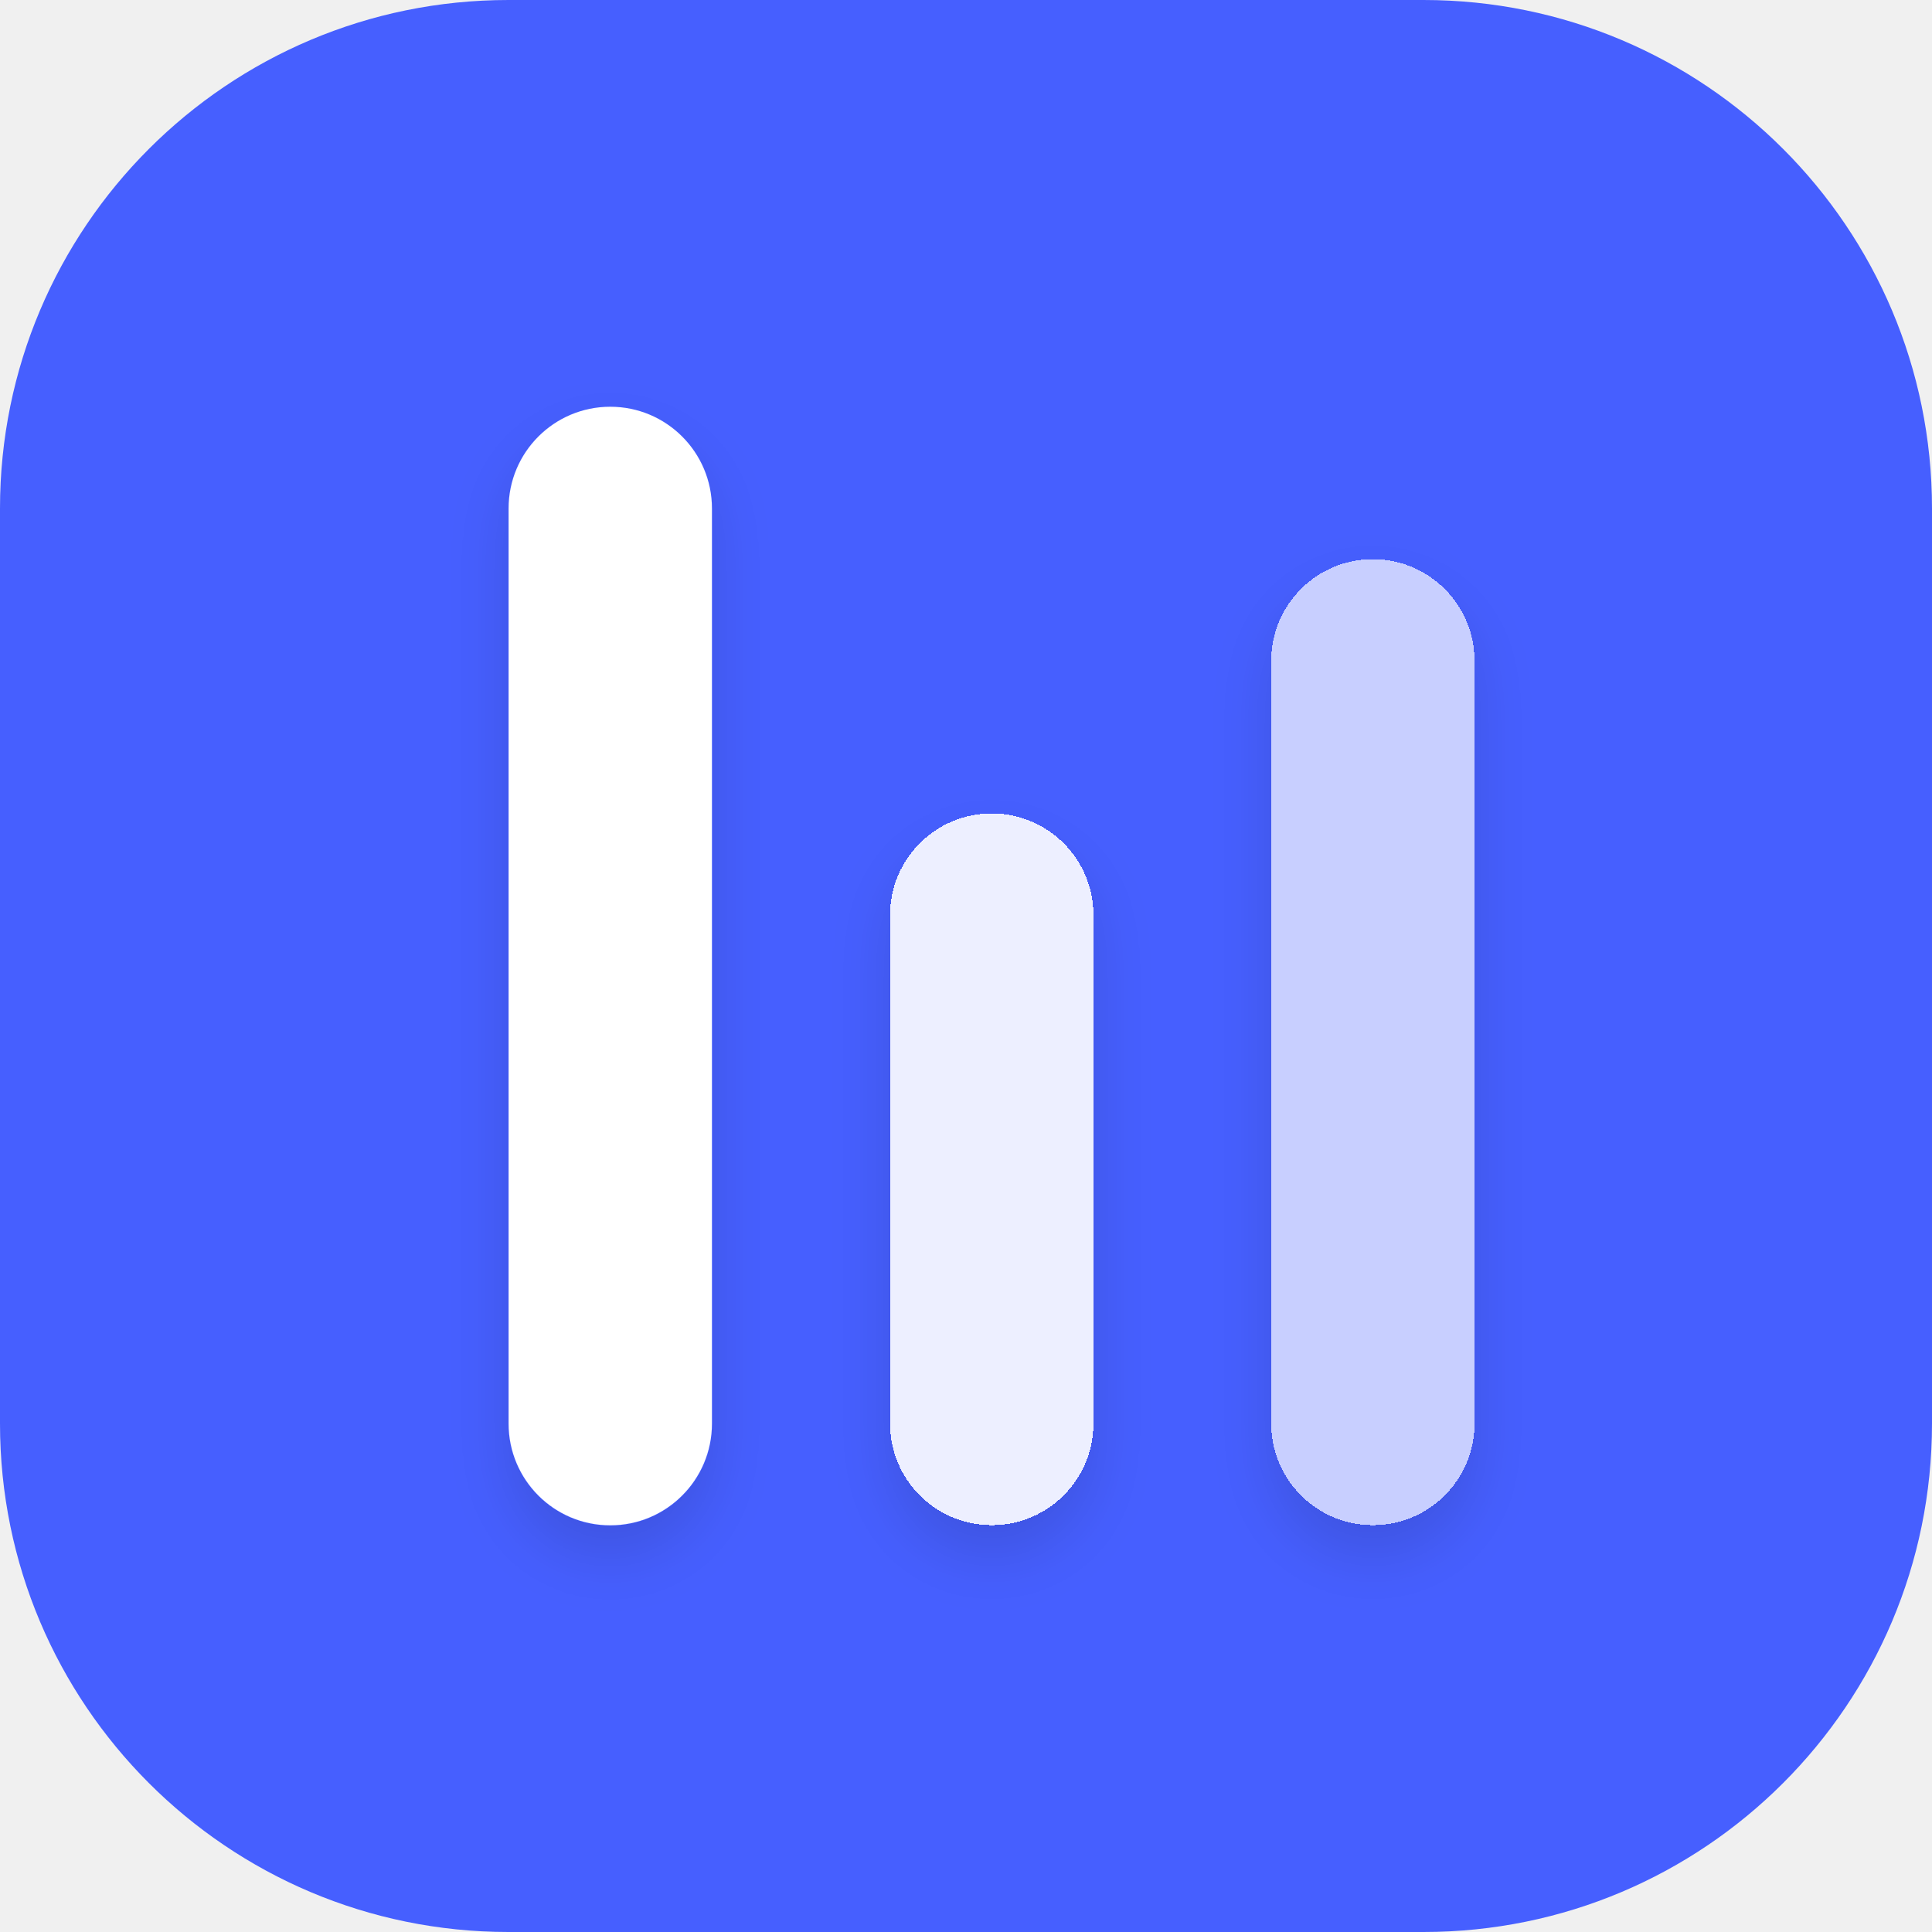
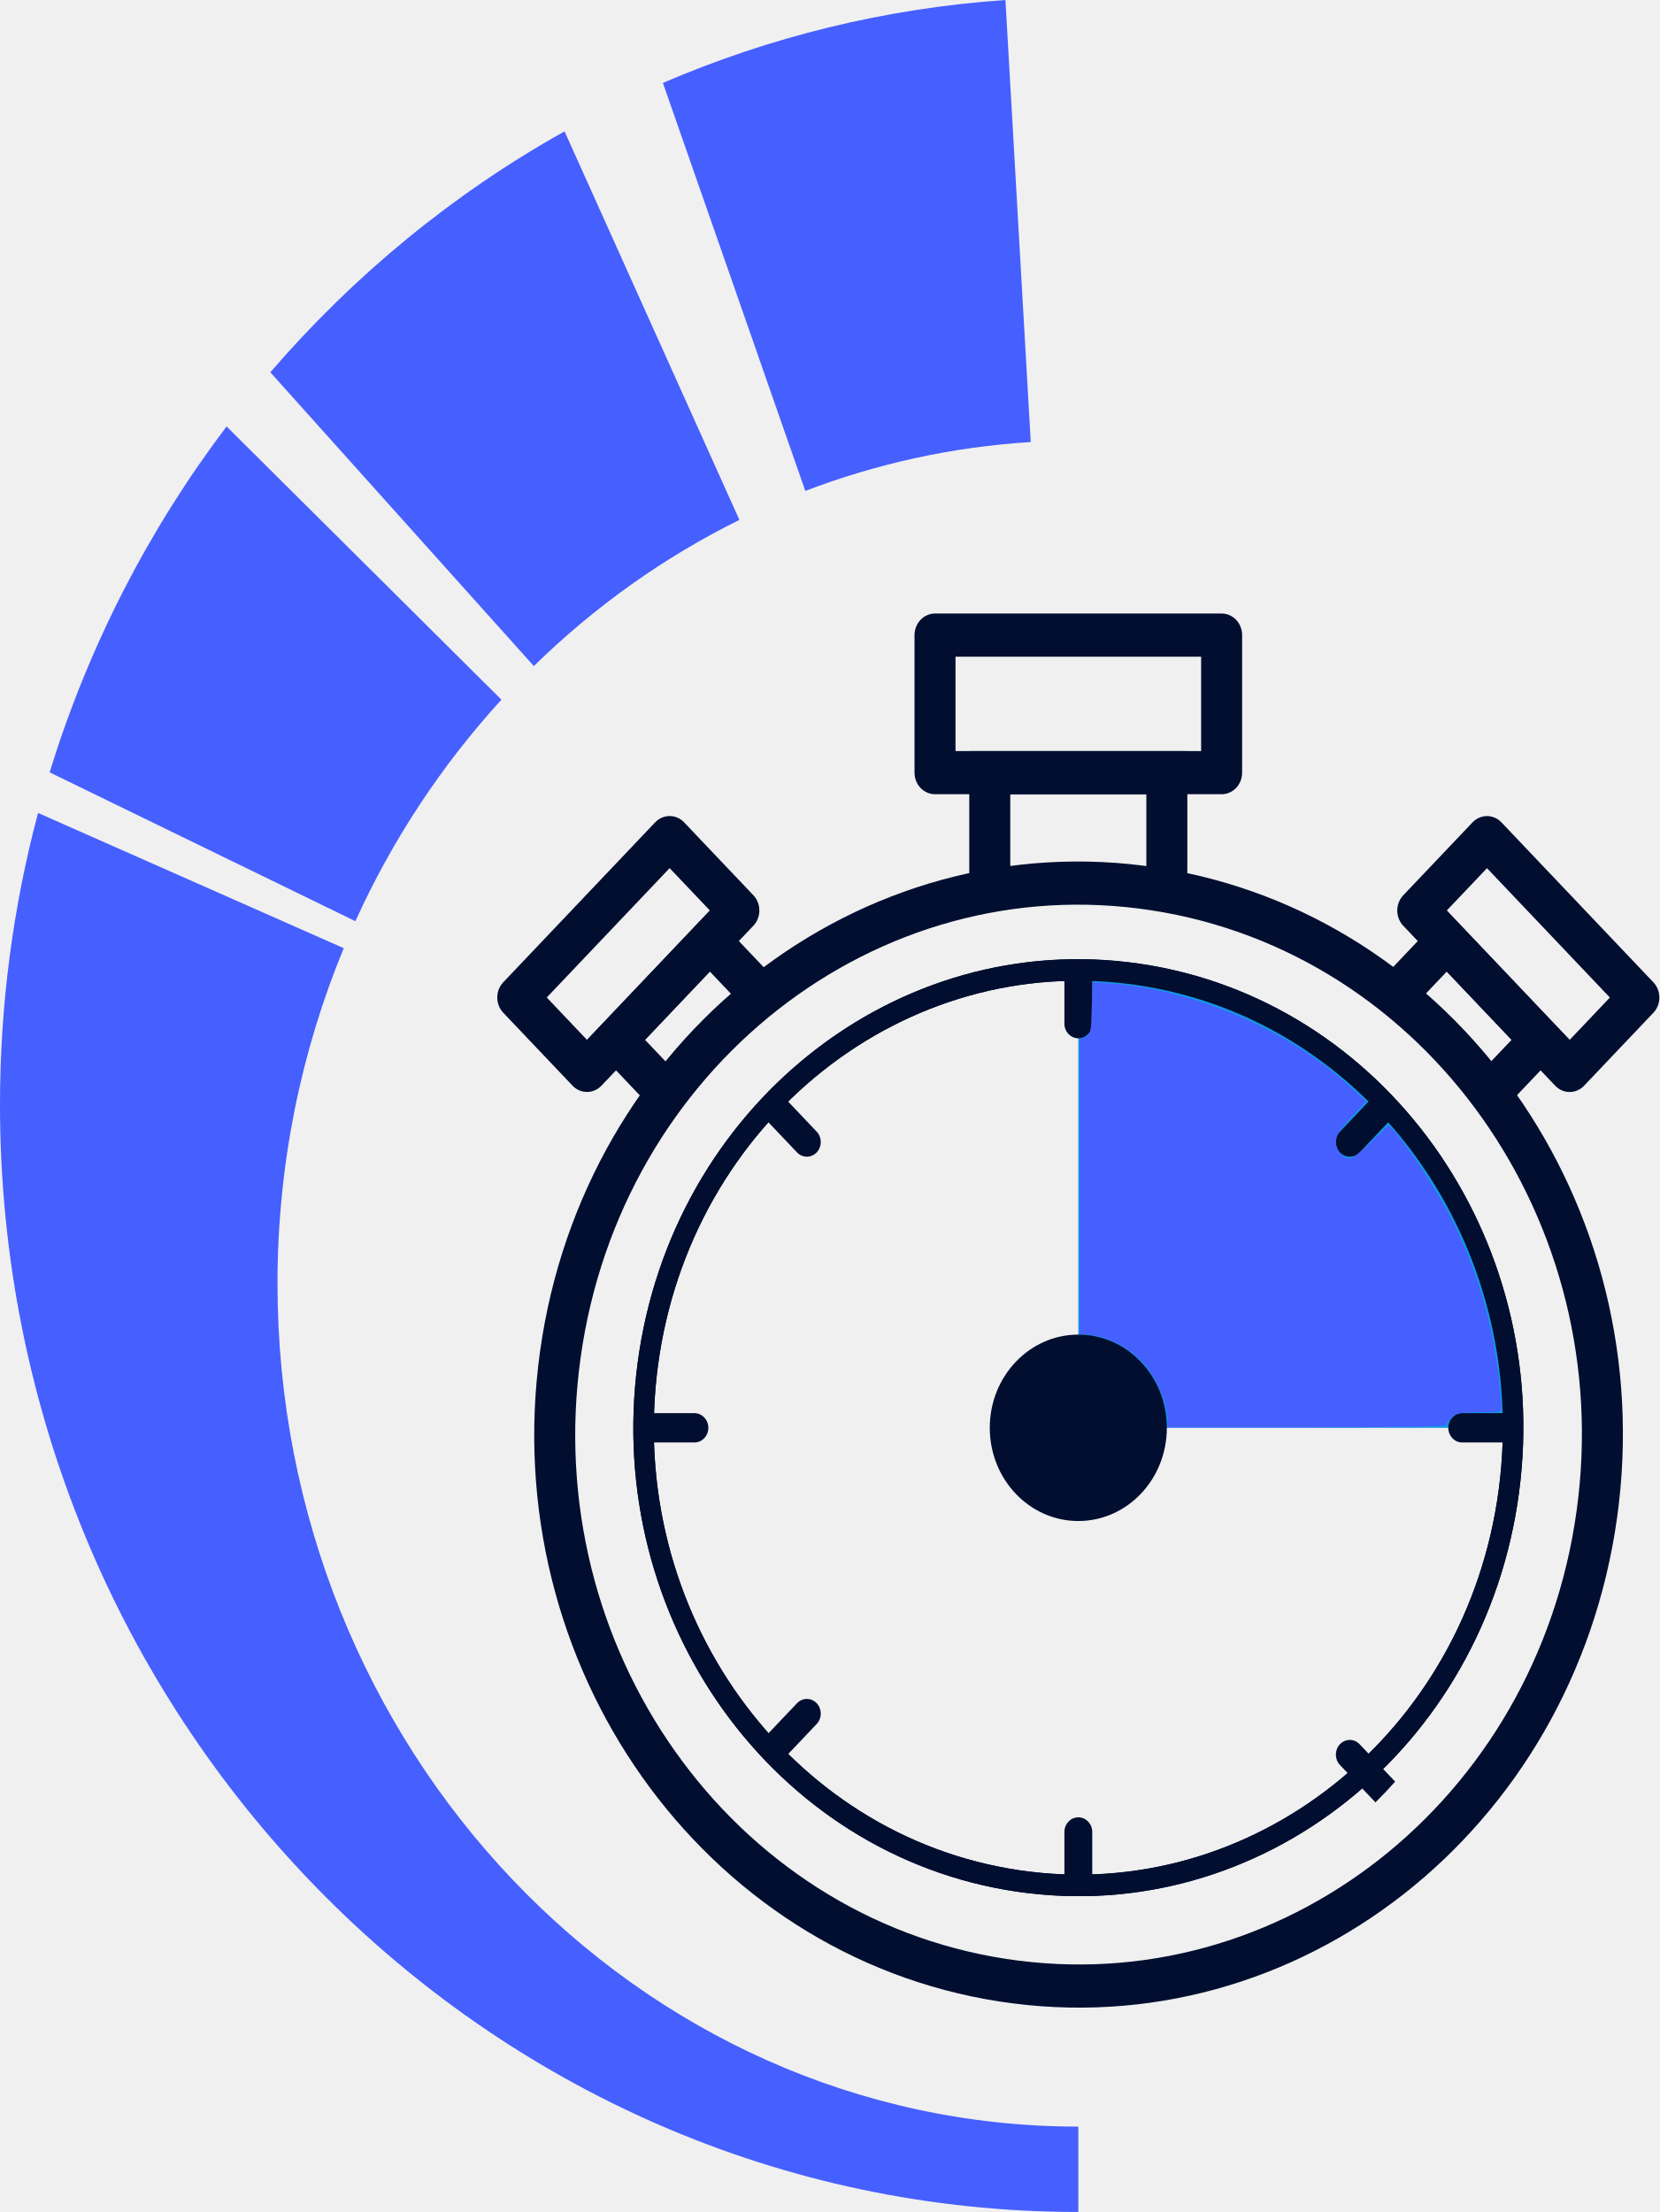
- <svg xmlns="http://www.w3.org/2000/svg" width="32" height="32" viewBox="0 0 32 32" fill="none">
-   <path d="M0 8.421C0 3.77 3.77 0 8.421 0H23.579C28.23 0 32 3.77 32 8.421V23.579C32 28.23 28.23 32 23.579 32H8.421C3.77 32 0 28.23 0 23.579V8.421Z" fill="#465FFF" />
-   <g filter="url(#filter0_d_1884_16361)">
-     <path d="M8.424 8.422C8.424 7.491 9.178 6.737 10.108 6.737C11.038 6.737 11.792 7.491 11.792 8.422V23.579C11.792 24.51 11.038 25.264 10.108 25.264C9.178 25.264 8.424 24.51 8.424 23.579V8.422Z" fill="white" />
+ <svg xmlns="http://www.w3.org/2000/svg" width="21.422mm" height="28.559mm" viewBox="0 0 21.422 28.559" version="1.1" id="svg1" xml:space="preserve">
+   <defs id="defs1" />
+   <g id="g52" transform="matrix(0.2645833,0,0,0.2785613,-24.59514,-20.1475)">
+     <g id="g51">
+       <g id="g40" style="fill:#465fff;fill-opacity:1">
+         <g id="g38" style="fill:#465fff;fill-opacity:1">
+           <path style="fill:#465fff;fill-opacity:1" d="m 143.252,92.815 -1.235,-20.488 c -5.886,0.385 -11.51,1.717 -16.713,3.843 l 6.948,18.911 c 3.466,-1.26 7.16,-2.039 11,-2.266 z" id="path36" />
+           <path style="fill:#465fff;fill-opacity:1" d="M 117.425,104.756 104.014,92.093 c -3.786,4.751 -6.737,10.165 -8.633,16.032 l 14.917,6.898 c 1.817,-3.804 4.237,-7.262 7.127,-10.267 z" id="path37" />
+           <path style="fill:#465fff;fill-opacity:1" d="m 129.036,96.424 -8.531,-18.008 c -5.434,2.884 -10.289,6.678 -14.356,11.166 l 12.856,13.616 c 2.957,-2.747 6.336,-5.04 10.031,-6.774 z" id="path38" />
+         </g>
+         <g id="g39" style="fill:#465fff;fill-opacity:1">
+           <path style="fill:#465fff;fill-opacity:1" d="m 145.573,170.892 v 0 c -21.546,0 -39.075,-17.529 -39.075,-39.075 0,-5.522 1.158,-10.776 3.233,-15.543 l -14.916,-6.268 c -1.208,4.31 -1.857,8.844 -1.857,13.523 0,28.298 23.603,51.32 52.616,51.32 0,0 0,0 0,0 v -3.957 z" id="path39" />
+         </g>
+       </g>
+       <g id="g50">
+         <circle transform="matrix(0.1383,-0.9904,0.9904,0.1383,-11.7288,263.5194)" style="fill:none;stroke:#010e30;stroke-miterlimit:10" cx="145.573" cy="138.5" id="ellipse40" r="21.212" />
+         <path style="fill:#1297e6" d="m 145.573,117.288 v 21.217 h 21.212 c 0,-0.001 0,-0.003 0,-0.004 0.001,-11.698 -9.515,-21.213 -21.212,-21.213 z" id="path40" />
+         <polyline style="fill:none;stroke:#010e30;stroke-width:2;stroke-miterlimit:10" points="149.893,113.263 149.893,108.138        141.253,108.138 141.253,113.263      " id="polyline40" />
+         <rect x="138.581" y="101.763" style="fill:none;stroke:#010e30;stroke-width:2;stroke-linecap:round;stroke-linejoin:round;stroke-miterlimit:10" width="13.985" height="6.375" id="rect40" />
+         <polyline style="fill:none;stroke:#010e30;stroke-width:2;stroke-miterlimit:10" points="130.11,118.458 127.595,115.944        123.017,120.522 125.507,123.011      " id="polyline41" />
+         <rect x="118.378" y="114.155" transform="matrix(0.7071,-0.7071,0.7071,0.7071,-46.2021,121.5456)" style="fill:none;stroke:#010e30;stroke-width:2;stroke-linecap:round;stroke-linejoin:round;stroke-miterlimit:10" width="10.48" height="4.777" id="rect41" />
+         <circle transform="matrix(0.1383,-0.9904,0.9904,0.1383,-11.7288,263.5194)" style="fill:none;stroke:#010e30;stroke-miterlimit:10" cx="145.573" cy="138.5" id="ellipse41" r="21.212" />
+         <circle transform="matrix(0.1449,-0.9895,0.9895,0.1449,-12.8697,262.7473)" style="fill:none;stroke:#010e30;stroke-width:2;stroke-linecap:round;stroke-linejoin:round;stroke-miterlimit:10" cx="145.573" cy="138.819" id="ellipse42" r="25.556" />
+         <polyline style="fill:none;stroke:#010e30;stroke-width:2;stroke-miterlimit:10" points="161.022,118.473 163.551,115.944        168.129,120.522 165.64,123.011      " id="polyline42" />
+         <rect x="162.29" y="114.155" transform="matrix(-0.7071,-0.7071,0.7071,-0.7071,203.583,317.4135)" style="fill:none;stroke:#010e30;stroke-width:2;stroke-linecap:round;stroke-linejoin:round;stroke-miterlimit:10" width="10.48" height="4.777" id="rect42" />
+         <g id="g49">
+           <path style="fill:#010e30" d="m 146.253,117.305 c -0.226,-0.007 -0.452,-0.017 -0.68,-0.017 -0.228,0 -0.453,0.01 -0.679,0.017 v 2.467 c 0,0.375 0.304,0.679 0.679,0.679 v 0 c 0.375,0 0.68,-0.304 0.68,-0.679 z" id="path42" />
+           <path style="fill:#010e30" d="m 146.253,159.695 v -2.458 c 0,-0.375 -0.304,-0.68 -0.68,-0.68 v 0 c -0.375,0 -0.679,0.304 -0.679,0.68 v 2.458 c 0.226,0.007 0.452,0.017 0.679,0.017 0.228,0 0.454,-0.01 0.68,-0.017 z" id="path43" />
+           <path style="fill:#010e30" d="m 159.3,125.739 1.737,-1.737 c -0.31,-0.33 -0.63,-0.651 -0.961,-0.961 l -1.737,1.737 c -0.265,0.265 -0.265,0.696 0,0.961 v 0 c 0.265,0.265 0.696,0.265 0.961,0 z" id="path44" />
+           <path style="fill:#010e30" d="m 131.847,151.27 -1.733,1.733 c 0.31,0.33 0.631,0.651 0.961,0.961 l 1.733,-1.733 c 0.265,-0.265 0.265,-0.696 0,-0.961 v 0 c -0.265,-0.266 -0.696,-0.266 -0.961,0 z" id="path45" />
+           <path style="fill:#010e30" d="m 164.306,139.184 h 2.462 c 0.007,-0.228 0.017,-0.454 0.017,-0.684 0,-0.227 -0.01,-0.451 -0.017,-0.675 h -2.462 c -0.375,0 -0.68,0.304 -0.68,0.68 v 0 c 0.001,0.374 0.305,0.679 0.68,0.679 z" id="path46" />
+           <path style="fill:#010e30" d="m 126.841,137.825 h -2.462 c -0.007,0.225 -0.017,0.449 -0.017,0.675 0,0.229 0.01,0.456 0.017,0.684 h 2.462 c 0.375,0 0.68,-0.304 0.68,-0.679 v 0 c -0.001,-0.376 -0.305,-0.68 -0.68,-0.68 z" id="path47" />
+           <path style="fill:#010e30" d="m 158.339,153.17 v 0 c -0.265,0.265 -0.265,0.696 0,0.961 l 1.733,1.733 c 0.331,-0.31 0.651,-0.63 0.961,-0.961 l -1.733,-1.733 c -0.265,-0.266 -0.696,-0.266 -0.961,0 z" id="path48" />
+           <path style="fill:#010e30" d="m 132.808,125.739 v 0 c 0.265,-0.265 0.265,-0.696 0,-0.961 l -1.737,-1.737 c -0.33,0.31 -0.651,0.631 -0.961,0.961 l 1.737,1.737 c 0.265,0.265 0.696,0.265 0.961,0 z" id="path49" />
+         </g>
+       </g>
+       <path style="font-variation-settings:'opsz' 32, 'wght' 700;fill:#465fff;fill-opacity:1;stroke:#484848;stroke-width:0;stroke-miterlimit:2.6;stroke-dasharray:none" d="m 143.922,192.644 c 0,-0.691 -0.477,-1.902 -1.019,-2.589 -0.633,-0.802 -1.727,-1.441 -2.654,-1.551 l -0.616,-0.073 v -7.184 -7.184 l 0.276,-0.121 c 0.257,-0.113 0.278,-0.208 0.311,-1.395 l 0.035,-1.274 0.964,0.074 c 4.05,0.312 8.614,2.281 11.559,4.985 l 0.829,0.761 -0.737,0.788 c -0.603,0.644 -0.737,0.864 -0.737,1.206 0,0.422 0.337,0.799 0.713,0.799 0.093,0 0.55,-0.369 1.017,-0.819 l 0.849,-0.819 0.363,0.421 c 0.754,0.873 2.075,2.921 2.736,4.241 1.217,2.43 1.977,5.026 2.279,7.786 0.072,0.654 0.13,1.275 0.13,1.379 0,0.156 -0.192,0.189 -1.103,0.189 -0.939,0 -1.139,0.036 -1.348,0.245 -0.135,0.135 -0.245,0.3 -0.245,0.368 0,0.08 -2.349,0.123 -6.801,0.123 h -6.801 z" id="path19" transform="matrix(1,0,0,0.9498208,6.009314,-44.83013)" />
+     </g>
+     <circle style="fill:#010e30" cx="145.573" cy="138.504" r="4.32" id="circle51" />
  </g>
-   <g filter="url(#filter1_d_1884_16361)">
-     <path d="M14.742 15.157C14.742 14.227 15.496 13.473 16.426 13.473C17.357 13.473 18.111 14.227 18.111 15.157V23.578C18.111 24.508 17.357 25.262 16.426 25.262C15.496 25.262 14.742 24.508 14.742 23.578V15.157Z" fill="white" fill-opacity="0.9" shape-rendering="crispEdges" />
-   </g>
-   <g filter="url(#filter2_d_1884_16361)">
-     <path d="M21.055 10.946C21.055 10.016 21.809 9.262 22.739 9.262C23.669 9.262 24.423 10.016 24.423 10.946V23.578C24.423 24.508 23.669 25.262 22.739 25.262C21.809 25.262 21.055 24.508 21.055 23.578V10.946Z" fill="white" fill-opacity="0.7" shape-rendering="crispEdges" />
-   </g>
-   <defs>
-     <filter id="filter0_d_1884_16361" x="7.424" y="6.237" width="5.368" height="20.526" filterUnits="userSpaceOnUse" color-interpolation-filters="sRGB">
-       <feFlood flood-opacity="0" result="BackgroundImageFix" />
-       <feColorMatrix in="SourceAlpha" type="matrix" values="0 0 0 0 0 0 0 0 0 0 0 0 0 0 0 0 0 0 127 0" result="hardAlpha" />
-       <feOffset dy="0.5" />
-       <feGaussianBlur stdDeviation="0.5" />
-       <feComposite in2="hardAlpha" operator="out" />
-       <feColorMatrix type="matrix" values="0 0 0 0 0 0 0 0 0 0 0 0 0 0 0 0 0 0 0.12 0" />
-       <feBlend mode="normal" in2="BackgroundImageFix" result="effect1_dropShadow_1884_16361" />
-       <feBlend mode="normal" in="SourceGraphic" in2="effect1_dropShadow_1884_16361" result="shape" />
-     </filter>
-     <filter id="filter1_d_1884_16361" x="13.742" y="12.973" width="5.368" height="13.789" filterUnits="userSpaceOnUse" color-interpolation-filters="sRGB">
-       <feFlood flood-opacity="0" result="BackgroundImageFix" />
-       <feColorMatrix in="SourceAlpha" type="matrix" values="0 0 0 0 0 0 0 0 0 0 0 0 0 0 0 0 0 0 127 0" result="hardAlpha" />
-       <feOffset dy="0.5" />
-       <feGaussianBlur stdDeviation="0.5" />
-       <feComposite in2="hardAlpha" operator="out" />
-       <feColorMatrix type="matrix" values="0 0 0 0 0 0 0 0 0 0 0 0 0 0 0 0 0 0 0.12 0" />
-       <feBlend mode="normal" in2="BackgroundImageFix" result="effect1_dropShadow_1884_16361" />
-       <feBlend mode="normal" in="SourceGraphic" in2="effect1_dropShadow_1884_16361" result="shape" />
-     </filter>
-     <filter id="filter2_d_1884_16361" x="20.055" y="8.762" width="5.368" height="18" filterUnits="userSpaceOnUse" color-interpolation-filters="sRGB">
-       <feFlood flood-opacity="0" result="BackgroundImageFix" />
-       <feColorMatrix in="SourceAlpha" type="matrix" values="0 0 0 0 0 0 0 0 0 0 0 0 0 0 0 0 0 0 127 0" result="hardAlpha" />
-       <feOffset dy="0.5" />
-       <feGaussianBlur stdDeviation="0.5" />
-       <feComposite in2="hardAlpha" operator="out" />
-       <feColorMatrix type="matrix" values="0 0 0 0 0 0 0 0 0 0 0 0 0 0 0 0 0 0 0.12 0" />
-       <feBlend mode="normal" in2="BackgroundImageFix" result="effect1_dropShadow_1884_16361" />
-       <feBlend mode="normal" in="SourceGraphic" in2="effect1_dropShadow_1884_16361" result="shape" />
-     </filter>
-   </defs>
</svg>
